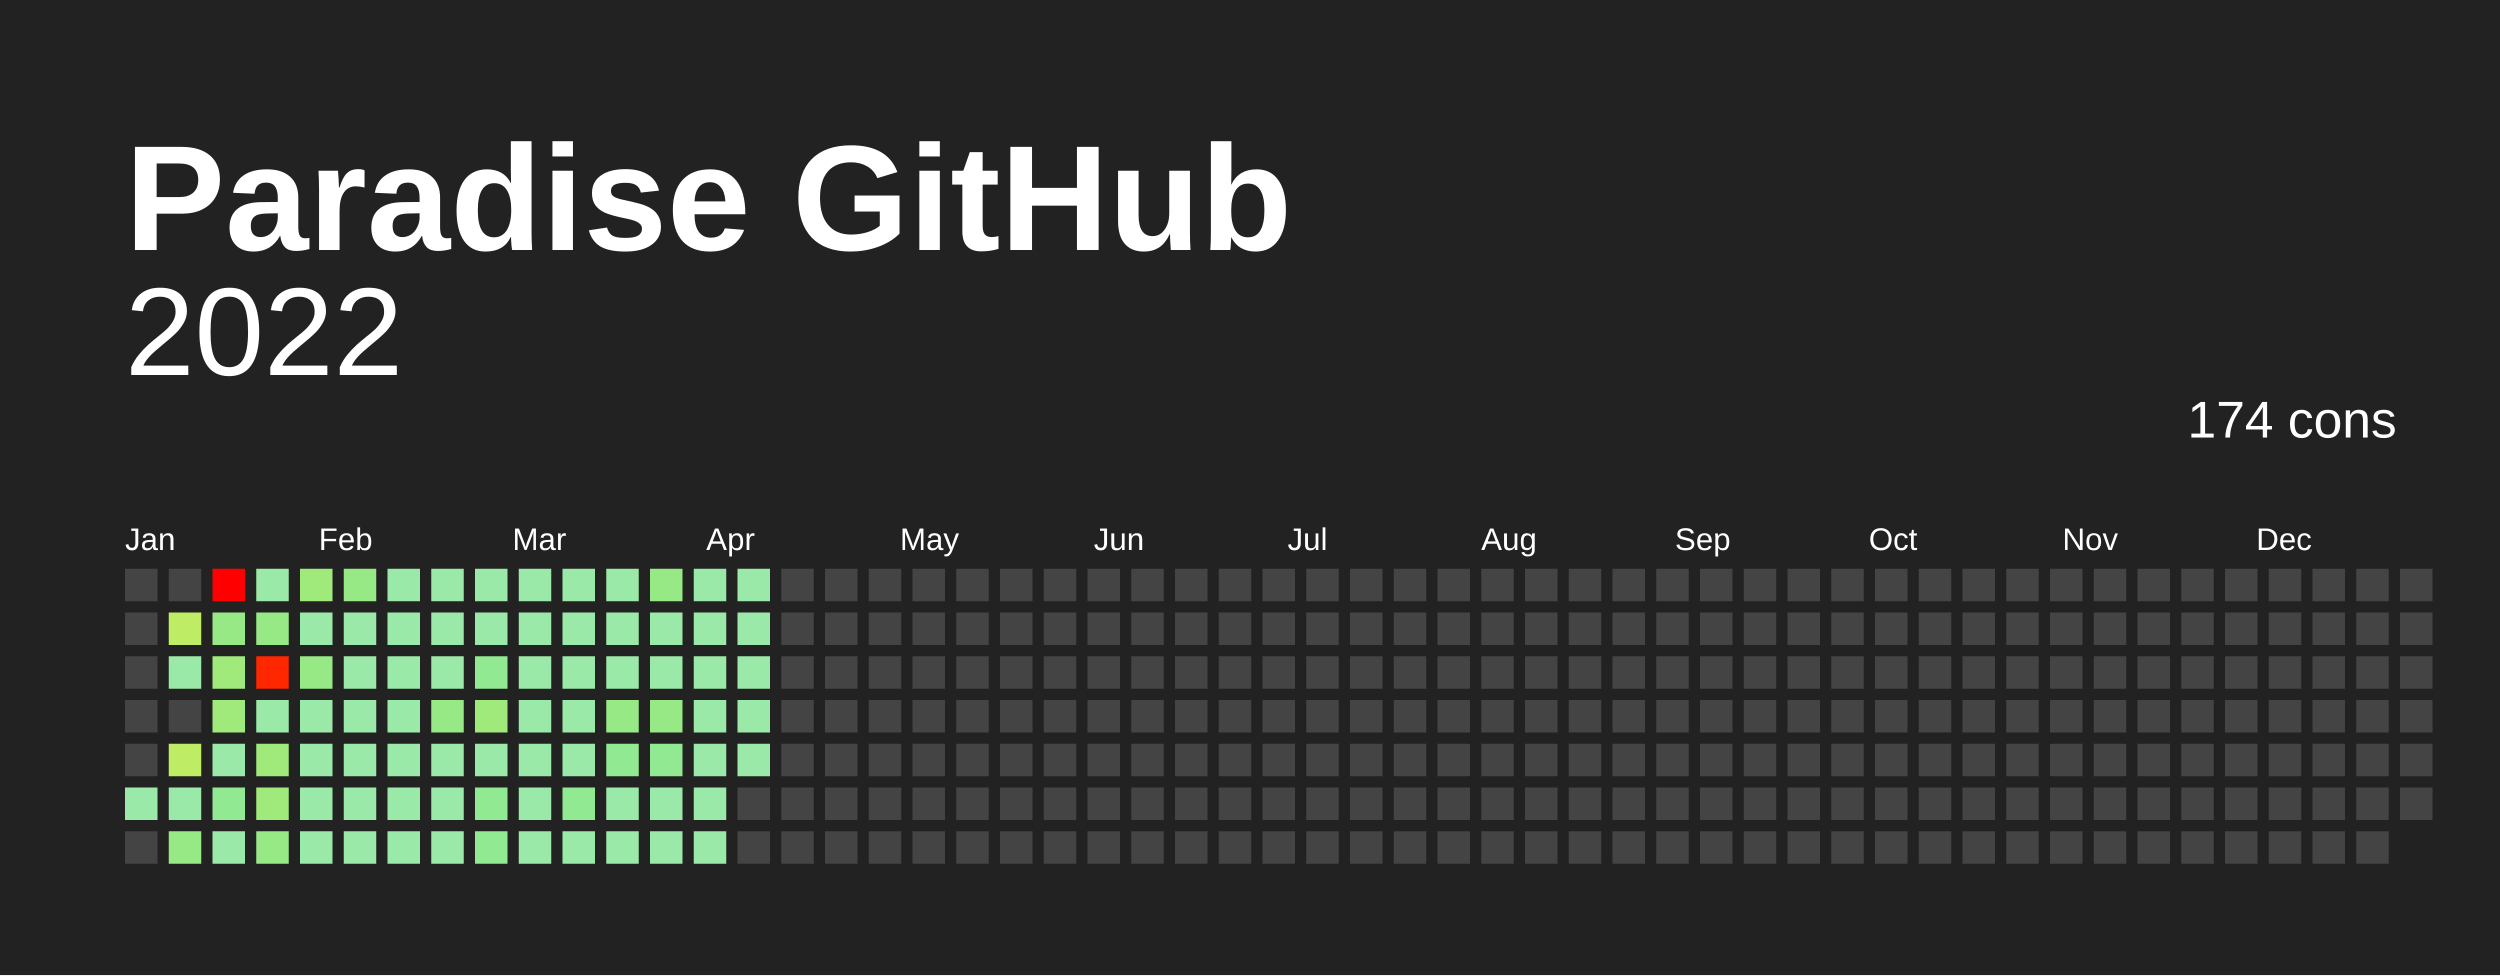
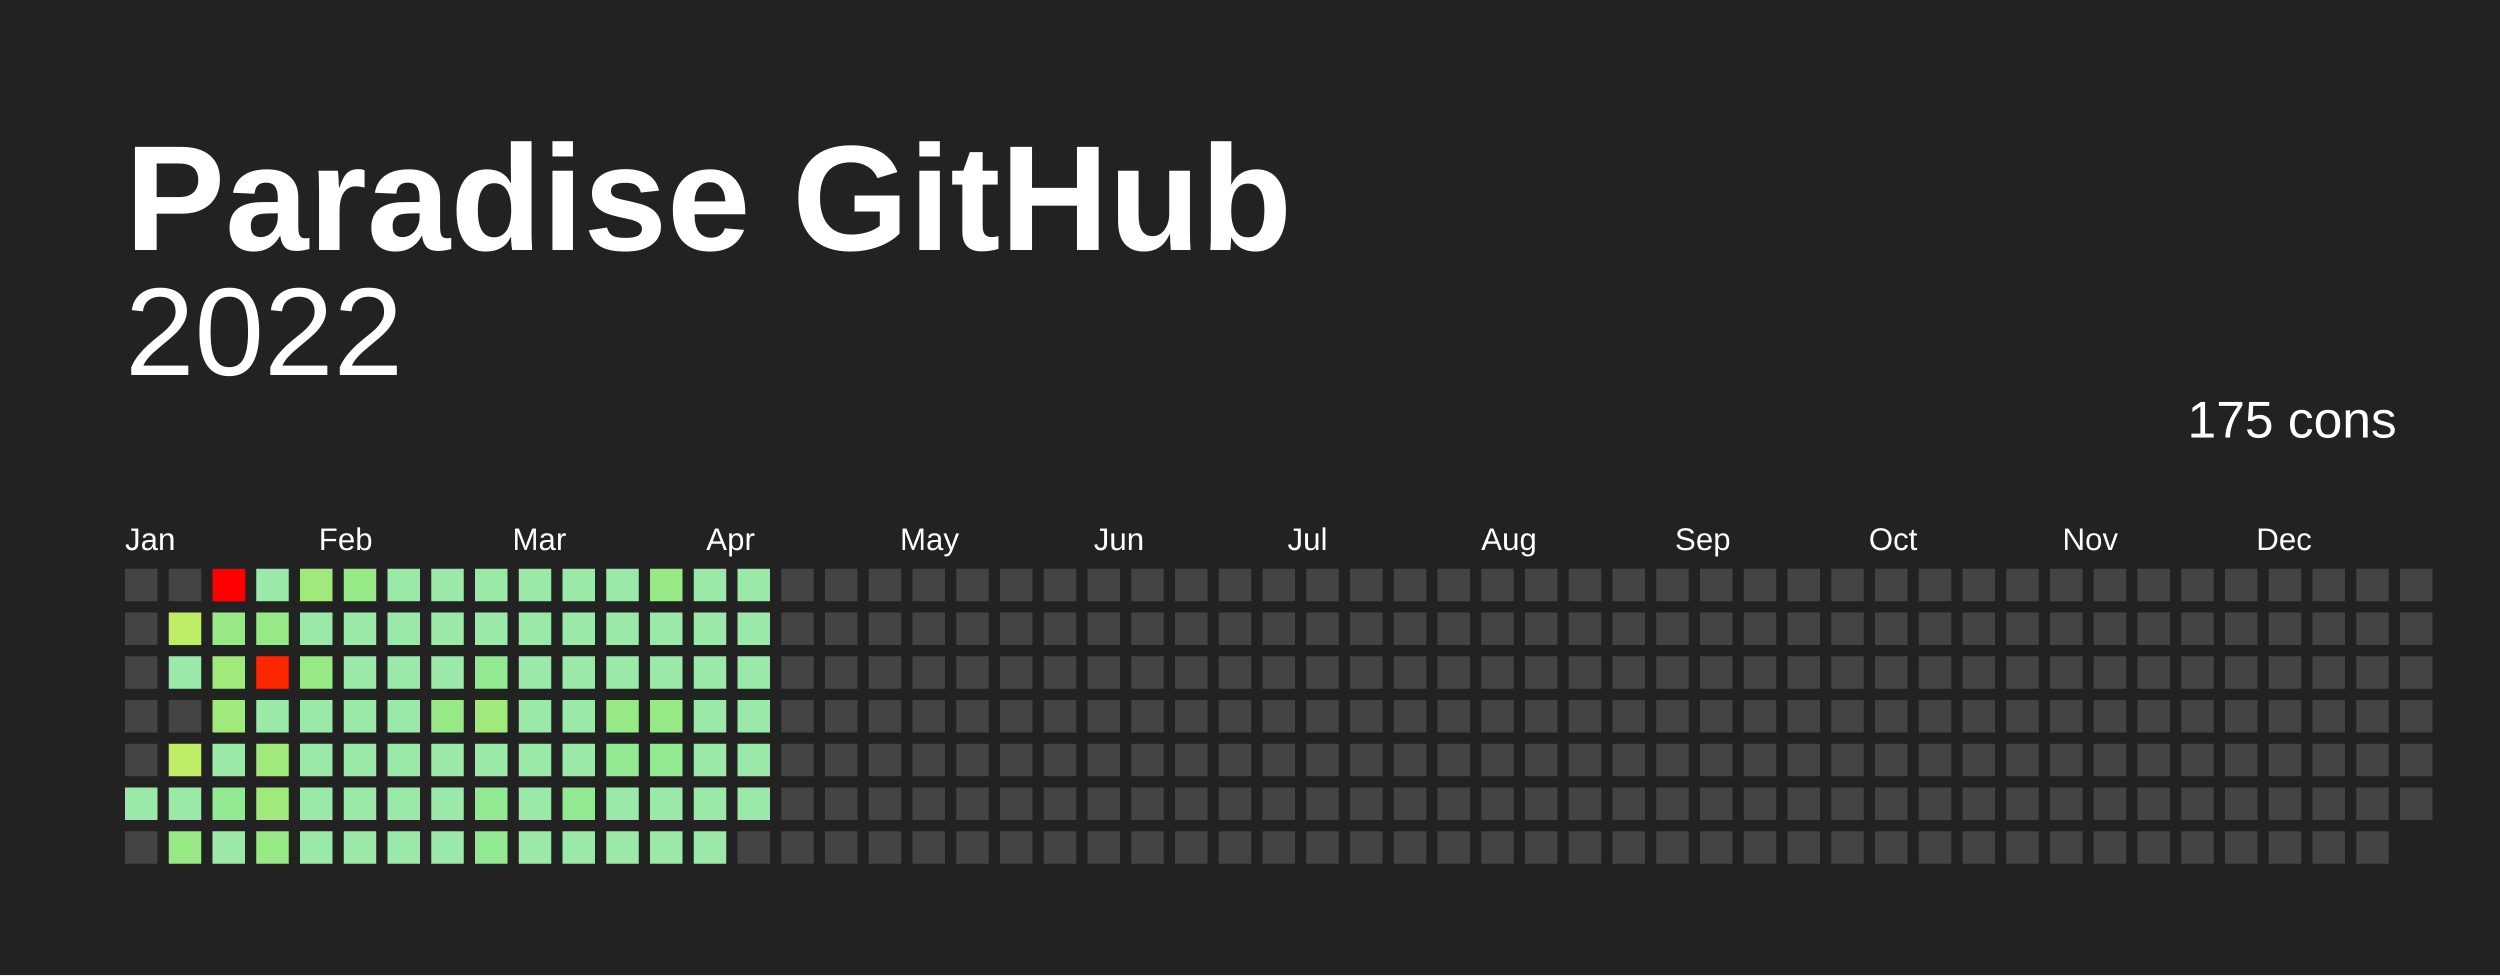
<svg xmlns="http://www.w3.org/2000/svg" baseProfile="full" height="78mm" version="1.1" viewBox="0,0,200,78" width="200mm">
  <defs />
  <rect fill="#222222" height="78" width="200" x="0" y="0" />
  <text fill="#FFFFFF" style="font-size:12px; font-family:Arial; font-weight:bold;" x="10" y="20">Paradise GitHub</text>
  <text alignment-baseline="hanging" fill="#FFFFFF" style="font-size:10.0px; font-family:Arial;" x="10" y="30">2022</text>
-   <text alignment-baseline="hanging" fill="#FFFFFF" style="font-size:4.125px; font-family:Arial;" x="175" y="35">174 cons</text>
+   <text alignment-baseline="hanging" fill="#FFFFFF" style="font-size:4.125px; font-family:Arial;" x="175" y="35">175 cons</text>
  <text fill="#FFFFFF" style="font-size:2.5px; font-family:Arial" x="10.0" y="44">Jan</text>
  <text fill="#FFFFFF" style="font-size:2.5px; font-family:Arial" x="25.5" y="44">Feb</text>
  <text fill="#FFFFFF" style="font-size:2.5px; font-family:Arial" x="41.0" y="44">Mar</text>
  <text fill="#FFFFFF" style="font-size:2.5px; font-family:Arial" x="56.5" y="44">Apr</text>
  <text fill="#FFFFFF" style="font-size:2.5px; font-family:Arial" x="72.0" y="44">May</text>
  <text fill="#FFFFFF" style="font-size:2.5px; font-family:Arial" x="87.5" y="44">Jun</text>
  <text fill="#FFFFFF" style="font-size:2.5px; font-family:Arial" x="103.0" y="44">Jul</text>
  <text fill="#FFFFFF" style="font-size:2.5px; font-family:Arial" x="118.5" y="44">Aug</text>
  <text fill="#FFFFFF" style="font-size:2.5px; font-family:Arial" x="134.0" y="44">Sep</text>
  <text fill="#FFFFFF" style="font-size:2.5px; font-family:Arial" x="149.5" y="44">Oct</text>
  <text fill="#FFFFFF" style="font-size:2.5px; font-family:Arial" x="165.0" y="44">Nov</text>
  <text fill="#FFFFFF" style="font-size:2.5px; font-family:Arial" x="180.5" y="44">Dec</text>
  <rect fill="#444444" height="2.6" width="2.6" x="10.0" y="45.5" />
  <rect fill="#444444" height="2.6" width="2.6" x="10.0" y="49.0" />
  <rect fill="#444444" height="2.6" width="2.6" x="10.0" y="52.5" />
  <rect fill="#444444" height="2.6" width="2.6" x="10.0" y="56.0" />
  <rect fill="#444444" height="2.6" width="2.6" x="10.0" y="59.5" />
  <rect fill="#9be9a8" height="2.6" width="2.6" x="10.0" y="63.0" />
  <rect fill="#444444" height="2.6" width="2.6" x="10.0" y="66.5" />
  <rect fill="#444444" height="2.6" width="2.6" x="13.5" y="45.5" />
  <rect fill="#bfec65" height="2.6" width="2.6" x="13.5" y="49.0" />
  <rect fill="#9be9a8" height="2.6" width="2.6" x="13.5" y="52.5" />
  <rect fill="#444444" height="2.6" width="2.6" x="13.5" y="56.0" />
  <rect fill="#bfec65" height="2.6" width="2.6" x="13.5" y="59.5" />
  <rect fill="#9be9a8" height="2.6" width="2.6" x="13.5" y="63.0" />
  <rect fill="#97e986" height="2.6" width="2.6" x="13.5" y="66.5" />
  <rect fill="red" height="2.6" width="2.6" x="17.0" y="45.5" />
  <rect fill="#97e986" height="2.6" width="2.6" x="17.0" y="49.0" />
  <rect fill="#a0ea7b" height="2.6" width="2.6" x="17.0" y="52.5" />
  <rect fill="#a0ea7b" height="2.6" width="2.6" x="17.0" y="56.0" />
  <rect fill="#9be9a8" height="2.6" width="2.6" x="17.0" y="59.5" />
  <rect fill="#91e991" height="2.6" width="2.6" x="17.0" y="63.0" />
  <rect fill="#9be9a8" height="2.6" width="2.6" x="17.0" y="66.5" />
  <rect fill="#9be9a8" height="2.6" width="2.6" x="20.5" y="45.5" />
  <rect fill="#97e986" height="2.6" width="2.6" x="20.5" y="49.0" />
  <rect fill="#ff2700" height="2.6" width="2.6" x="20.5" y="52.5" />
  <rect fill="#9be9a8" height="2.6" width="2.6" x="20.5" y="56.0" />
  <rect fill="#a0ea7b" height="2.6" width="2.6" x="20.5" y="59.5" />
  <rect fill="#a0ea7b" height="2.6" width="2.6" x="20.5" y="63.0" />
  <rect fill="#97e986" height="2.6" width="2.6" x="20.5" y="66.5" />
  <rect fill="#a0ea7b" height="2.6" width="2.6" x="24.0" y="45.5" />
  <rect fill="#9be9a8" height="2.6" width="2.6" x="24.0" y="49.0" />
  <rect fill="#97e986" height="2.6" width="2.6" x="24.0" y="52.5" />
  <rect fill="#9be9a8" height="2.6" width="2.6" x="24.0" y="56.0" />
  <rect fill="#9be9a8" height="2.6" width="2.6" x="24.0" y="59.5" />
  <rect fill="#9be9a8" height="2.6" width="2.6" x="24.0" y="63.0" />
  <rect fill="#9be9a8" height="2.6" width="2.6" x="24.0" y="66.5" />
  <rect fill="#97e986" height="2.6" width="2.6" x="27.5" y="45.5" />
  <rect fill="#9be9a8" height="2.6" width="2.6" x="27.5" y="49.0" />
  <rect fill="#9be9a8" height="2.6" width="2.6" x="27.5" y="52.5" />
  <rect fill="#9be9a8" height="2.6" width="2.6" x="27.5" y="56.0" />
  <rect fill="#9be9a8" height="2.6" width="2.6" x="27.5" y="59.5" />
  <rect fill="#9be9a8" height="2.6" width="2.6" x="27.5" y="63.0" />
  <rect fill="#9be9a8" height="2.6" width="2.6" x="27.5" y="66.5" />
  <rect fill="#9be9a8" height="2.6" width="2.6" x="31.0" y="45.5" />
  <rect fill="#9be9a8" height="2.6" width="2.6" x="31.0" y="49.0" />
  <rect fill="#9be9a8" height="2.6" width="2.6" x="31.0" y="52.5" />
  <rect fill="#9be9a8" height="2.6" width="2.6" x="31.0" y="56.0" />
  <rect fill="#9be9a8" height="2.6" width="2.6" x="31.0" y="59.5" />
  <rect fill="#9be9a8" height="2.6" width="2.6" x="31.0" y="63.0" />
  <rect fill="#9be9a8" height="2.6" width="2.6" x="31.0" y="66.5" />
  <rect fill="#9be9a8" height="2.6" width="2.6" x="34.5" y="45.5" />
  <rect fill="#9be9a8" height="2.6" width="2.6" x="34.5" y="49.0" />
  <rect fill="#9be9a8" height="2.6" width="2.6" x="34.5" y="52.5" />
  <rect fill="#97e986" height="2.6" width="2.6" x="34.5" y="56.0" />
  <rect fill="#9be9a8" height="2.6" width="2.6" x="34.5" y="59.5" />
  <rect fill="#9be9a8" height="2.6" width="2.6" x="34.5" y="63.0" />
  <rect fill="#9be9a8" height="2.6" width="2.6" x="34.5" y="66.5" />
  <rect fill="#9be9a8" height="2.6" width="2.6" x="38.0" y="45.5" />
  <rect fill="#9be9a8" height="2.6" width="2.6" x="38.0" y="49.0" />
  <rect fill="#91e991" height="2.6" width="2.6" x="38.0" y="52.5" />
  <rect fill="#a0ea7b" height="2.6" width="2.6" x="38.0" y="56.0" />
  <rect fill="#9be9a8" height="2.6" width="2.6" x="38.0" y="59.5" />
  <rect fill="#91e991" height="2.6" width="2.6" x="38.0" y="63.0" />
  <rect fill="#91e991" height="2.6" width="2.6" x="38.0" y="66.5" />
  <rect fill="#9be9a8" height="2.6" width="2.6" x="41.5" y="45.5" />
  <rect fill="#9be9a8" height="2.6" width="2.6" x="41.5" y="49.0" />
  <rect fill="#9be9a8" height="2.6" width="2.6" x="41.5" y="52.5" />
  <rect fill="#9be9a8" height="2.6" width="2.6" x="41.5" y="56.0" />
  <rect fill="#9be9a8" height="2.6" width="2.6" x="41.5" y="59.5" />
  <rect fill="#9be9a8" height="2.6" width="2.6" x="41.5" y="63.0" />
  <rect fill="#9be9a8" height="2.6" width="2.6" x="41.5" y="66.5" />
  <rect fill="#9be9a8" height="2.6" width="2.6" x="45.0" y="45.5" />
  <rect fill="#9be9a8" height="2.6" width="2.6" x="45.0" y="49.0" />
  <rect fill="#9be9a8" height="2.6" width="2.6" x="45.0" y="52.5" />
  <rect fill="#9be9a8" height="2.6" width="2.6" x="45.0" y="56.0" />
  <rect fill="#9be9a8" height="2.6" width="2.6" x="45.0" y="59.5" />
  <rect fill="#91e991" height="2.6" width="2.6" x="45.0" y="63.0" />
  <rect fill="#9be9a8" height="2.6" width="2.6" x="45.0" y="66.5" />
  <rect fill="#9be9a8" height="2.6" width="2.6" x="48.5" y="45.5" />
  <rect fill="#9be9a8" height="2.6" width="2.6" x="48.5" y="49.0" />
  <rect fill="#9be9a8" height="2.6" width="2.6" x="48.5" y="52.5" />
  <rect fill="#97e986" height="2.6" width="2.6" x="48.5" y="56.0" />
  <rect fill="#91e991" height="2.6" width="2.6" x="48.5" y="59.5" />
  <rect fill="#9be9a8" height="2.6" width="2.6" x="48.5" y="63.0" />
  <rect fill="#9be9a8" height="2.6" width="2.6" x="48.5" y="66.5" />
  <rect fill="#97e986" height="2.6" width="2.6" x="52.0" y="45.5" />
  <rect fill="#9be9a8" height="2.6" width="2.6" x="52.0" y="49.0" />
  <rect fill="#9be9a8" height="2.6" width="2.6" x="52.0" y="52.5" />
  <rect fill="#97e986" height="2.6" width="2.6" x="52.0" y="56.0" />
  <rect fill="#91e991" height="2.6" width="2.6" x="52.0" y="59.5" />
  <rect fill="#9be9a8" height="2.6" width="2.6" x="52.0" y="63.0" />
  <rect fill="#9be9a8" height="2.6" width="2.6" x="52.0" y="66.5" />
  <rect fill="#9be9a8" height="2.6" width="2.6" x="55.5" y="45.5" />
  <rect fill="#9be9a8" height="2.6" width="2.6" x="55.5" y="49.0" />
  <rect fill="#9be9a8" height="2.6" width="2.6" x="55.5" y="52.5" />
  <rect fill="#9be9a8" height="2.6" width="2.6" x="55.5" y="56.0" />
  <rect fill="#9be9a8" height="2.6" width="2.6" x="55.5" y="59.5" />
  <rect fill="#9be9a8" height="2.6" width="2.6" x="55.5" y="63.0" />
  <rect fill="#9be9a8" height="2.6" width="2.6" x="55.5" y="66.5" />
  <rect fill="#9be9a8" height="2.6" width="2.6" x="59.0" y="45.5" />
  <rect fill="#9be9a8" height="2.6" width="2.6" x="59.0" y="49.0" />
  <rect fill="#9be9a8" height="2.6" width="2.6" x="59.0" y="52.5" />
  <rect fill="#9be9a8" height="2.6" width="2.6" x="59.0" y="56.0" />
  <rect fill="#9be9a8" height="2.6" width="2.6" x="59.0" y="59.5" />
-   <rect fill="#444444" height="2.6" width="2.6" x="59.0" y="63.0" />
+   <rect fill="#9be9a8" height="2.6" width="2.6" x="59.0" y="63.0" />
  <rect fill="#444444" height="2.6" width="2.6" x="59.0" y="66.5" />
  <rect fill="#444444" height="2.6" width="2.6" x="62.5" y="45.5" />
  <rect fill="#444444" height="2.6" width="2.6" x="62.5" y="49.0" />
  <rect fill="#444444" height="2.6" width="2.6" x="62.5" y="52.5" />
  <rect fill="#444444" height="2.6" width="2.6" x="62.5" y="56.0" />
  <rect fill="#444444" height="2.6" width="2.6" x="62.5" y="59.5" />
  <rect fill="#444444" height="2.6" width="2.6" x="62.5" y="63.0" />
  <rect fill="#444444" height="2.6" width="2.6" x="62.5" y="66.5" />
  <rect fill="#444444" height="2.6" width="2.6" x="66.0" y="45.5" />
  <rect fill="#444444" height="2.6" width="2.6" x="66.0" y="49.0" />
  <rect fill="#444444" height="2.6" width="2.6" x="66.0" y="52.5" />
  <rect fill="#444444" height="2.6" width="2.6" x="66.0" y="56.0" />
  <rect fill="#444444" height="2.6" width="2.6" x="66.0" y="59.5" />
  <rect fill="#444444" height="2.6" width="2.6" x="66.0" y="63.0" />
  <rect fill="#444444" height="2.6" width="2.6" x="66.0" y="66.5" />
  <rect fill="#444444" height="2.6" width="2.6" x="69.5" y="45.5" />
  <rect fill="#444444" height="2.6" width="2.6" x="69.5" y="49.0" />
  <rect fill="#444444" height="2.6" width="2.6" x="69.5" y="52.5" />
  <rect fill="#444444" height="2.6" width="2.6" x="69.5" y="56.0" />
  <rect fill="#444444" height="2.6" width="2.6" x="69.5" y="59.5" />
  <rect fill="#444444" height="2.6" width="2.6" x="69.5" y="63.0" />
  <rect fill="#444444" height="2.6" width="2.6" x="69.5" y="66.5" />
  <rect fill="#444444" height="2.6" width="2.6" x="73.0" y="45.5" />
  <rect fill="#444444" height="2.6" width="2.6" x="73.0" y="49.0" />
  <rect fill="#444444" height="2.6" width="2.6" x="73.0" y="52.5" />
  <rect fill="#444444" height="2.6" width="2.6" x="73.0" y="56.0" />
  <rect fill="#444444" height="2.6" width="2.6" x="73.0" y="59.5" />
  <rect fill="#444444" height="2.6" width="2.6" x="73.0" y="63.0" />
  <rect fill="#444444" height="2.6" width="2.6" x="73.0" y="66.5" />
  <rect fill="#444444" height="2.6" width="2.6" x="76.5" y="45.5" />
  <rect fill="#444444" height="2.6" width="2.6" x="76.5" y="49.0" />
  <rect fill="#444444" height="2.6" width="2.6" x="76.5" y="52.5" />
  <rect fill="#444444" height="2.6" width="2.6" x="76.5" y="56.0" />
  <rect fill="#444444" height="2.6" width="2.6" x="76.5" y="59.5" />
  <rect fill="#444444" height="2.6" width="2.6" x="76.5" y="63.0" />
  <rect fill="#444444" height="2.6" width="2.6" x="76.5" y="66.5" />
  <rect fill="#444444" height="2.6" width="2.6" x="80.0" y="45.5" />
  <rect fill="#444444" height="2.6" width="2.6" x="80.0" y="49.0" />
  <rect fill="#444444" height="2.6" width="2.6" x="80.0" y="52.5" />
  <rect fill="#444444" height="2.6" width="2.6" x="80.0" y="56.0" />
  <rect fill="#444444" height="2.6" width="2.6" x="80.0" y="59.5" />
  <rect fill="#444444" height="2.6" width="2.6" x="80.0" y="63.0" />
  <rect fill="#444444" height="2.6" width="2.6" x="80.0" y="66.5" />
  <rect fill="#444444" height="2.6" width="2.6" x="83.5" y="45.5" />
  <rect fill="#444444" height="2.6" width="2.6" x="83.5" y="49.0" />
  <rect fill="#444444" height="2.6" width="2.6" x="83.5" y="52.5" />
  <rect fill="#444444" height="2.6" width="2.6" x="83.5" y="56.0" />
  <rect fill="#444444" height="2.6" width="2.6" x="83.5" y="59.5" />
  <rect fill="#444444" height="2.6" width="2.6" x="83.5" y="63.0" />
  <rect fill="#444444" height="2.6" width="2.6" x="83.5" y="66.5" />
  <rect fill="#444444" height="2.6" width="2.6" x="87.0" y="45.5" />
  <rect fill="#444444" height="2.6" width="2.6" x="87.0" y="49.0" />
  <rect fill="#444444" height="2.6" width="2.6" x="87.0" y="52.5" />
  <rect fill="#444444" height="2.6" width="2.6" x="87.0" y="56.0" />
  <rect fill="#444444" height="2.6" width="2.6" x="87.0" y="59.5" />
  <rect fill="#444444" height="2.6" width="2.6" x="87.0" y="63.0" />
  <rect fill="#444444" height="2.6" width="2.6" x="87.0" y="66.5" />
  <rect fill="#444444" height="2.6" width="2.6" x="90.5" y="45.5" />
  <rect fill="#444444" height="2.6" width="2.6" x="90.5" y="49.0" />
  <rect fill="#444444" height="2.6" width="2.6" x="90.5" y="52.5" />
  <rect fill="#444444" height="2.6" width="2.6" x="90.5" y="56.0" />
  <rect fill="#444444" height="2.6" width="2.6" x="90.5" y="59.5" />
  <rect fill="#444444" height="2.6" width="2.6" x="90.5" y="63.0" />
  <rect fill="#444444" height="2.6" width="2.6" x="90.5" y="66.5" />
  <rect fill="#444444" height="2.6" width="2.6" x="94.0" y="45.5" />
  <rect fill="#444444" height="2.6" width="2.6" x="94.0" y="49.0" />
  <rect fill="#444444" height="2.6" width="2.6" x="94.0" y="52.5" />
  <rect fill="#444444" height="2.6" width="2.6" x="94.0" y="56.0" />
  <rect fill="#444444" height="2.6" width="2.6" x="94.0" y="59.5" />
  <rect fill="#444444" height="2.6" width="2.6" x="94.0" y="63.0" />
  <rect fill="#444444" height="2.6" width="2.6" x="94.0" y="66.5" />
  <rect fill="#444444" height="2.6" width="2.6" x="97.5" y="45.5" />
  <rect fill="#444444" height="2.6" width="2.6" x="97.5" y="49.0" />
  <rect fill="#444444" height="2.6" width="2.6" x="97.5" y="52.5" />
  <rect fill="#444444" height="2.6" width="2.6" x="97.5" y="56.0" />
  <rect fill="#444444" height="2.6" width="2.6" x="97.5" y="59.5" />
  <rect fill="#444444" height="2.6" width="2.6" x="97.5" y="63.0" />
  <rect fill="#444444" height="2.6" width="2.6" x="97.5" y="66.5" />
  <rect fill="#444444" height="2.6" width="2.6" x="101.0" y="45.5" />
  <rect fill="#444444" height="2.6" width="2.6" x="101.0" y="49.0" />
  <rect fill="#444444" height="2.6" width="2.6" x="101.0" y="52.5" />
  <rect fill="#444444" height="2.6" width="2.6" x="101.0" y="56.0" />
  <rect fill="#444444" height="2.6" width="2.6" x="101.0" y="59.5" />
  <rect fill="#444444" height="2.6" width="2.6" x="101.0" y="63.0" />
  <rect fill="#444444" height="2.6" width="2.6" x="101.0" y="66.5" />
  <rect fill="#444444" height="2.6" width="2.6" x="104.5" y="45.5" />
  <rect fill="#444444" height="2.6" width="2.6" x="104.5" y="49.0" />
  <rect fill="#444444" height="2.6" width="2.6" x="104.5" y="52.5" />
  <rect fill="#444444" height="2.6" width="2.6" x="104.5" y="56.0" />
  <rect fill="#444444" height="2.6" width="2.6" x="104.5" y="59.5" />
  <rect fill="#444444" height="2.6" width="2.6" x="104.5" y="63.0" />
  <rect fill="#444444" height="2.6" width="2.6" x="104.5" y="66.5" />
  <rect fill="#444444" height="2.6" width="2.6" x="108.0" y="45.5" />
  <rect fill="#444444" height="2.6" width="2.6" x="108.0" y="49.0" />
  <rect fill="#444444" height="2.6" width="2.6" x="108.0" y="52.5" />
  <rect fill="#444444" height="2.6" width="2.6" x="108.0" y="56.0" />
  <rect fill="#444444" height="2.6" width="2.6" x="108.0" y="59.5" />
  <rect fill="#444444" height="2.6" width="2.6" x="108.0" y="63.0" />
  <rect fill="#444444" height="2.6" width="2.6" x="108.0" y="66.5" />
  <rect fill="#444444" height="2.6" width="2.6" x="111.5" y="45.5" />
  <rect fill="#444444" height="2.6" width="2.6" x="111.5" y="49.0" />
  <rect fill="#444444" height="2.6" width="2.6" x="111.5" y="52.5" />
  <rect fill="#444444" height="2.6" width="2.6" x="111.5" y="56.0" />
  <rect fill="#444444" height="2.6" width="2.6" x="111.5" y="59.5" />
  <rect fill="#444444" height="2.6" width="2.6" x="111.5" y="63.0" />
  <rect fill="#444444" height="2.6" width="2.6" x="111.5" y="66.5" />
  <rect fill="#444444" height="2.6" width="2.6" x="115.0" y="45.5" />
  <rect fill="#444444" height="2.6" width="2.6" x="115.0" y="49.0" />
  <rect fill="#444444" height="2.6" width="2.6" x="115.0" y="52.5" />
  <rect fill="#444444" height="2.6" width="2.6" x="115.0" y="56.0" />
  <rect fill="#444444" height="2.6" width="2.6" x="115.0" y="59.5" />
  <rect fill="#444444" height="2.6" width="2.6" x="115.0" y="63.0" />
  <rect fill="#444444" height="2.6" width="2.6" x="115.0" y="66.5" />
  <rect fill="#444444" height="2.6" width="2.6" x="118.5" y="45.5" />
  <rect fill="#444444" height="2.6" width="2.6" x="118.5" y="49.0" />
  <rect fill="#444444" height="2.6" width="2.6" x="118.5" y="52.5" />
  <rect fill="#444444" height="2.6" width="2.6" x="118.5" y="56.0" />
  <rect fill="#444444" height="2.6" width="2.6" x="118.5" y="59.5" />
  <rect fill="#444444" height="2.6" width="2.6" x="118.5" y="63.0" />
  <rect fill="#444444" height="2.6" width="2.6" x="118.5" y="66.5" />
  <rect fill="#444444" height="2.6" width="2.6" x="122.0" y="45.5" />
  <rect fill="#444444" height="2.6" width="2.6" x="122.0" y="49.0" />
  <rect fill="#444444" height="2.6" width="2.6" x="122.0" y="52.5" />
  <rect fill="#444444" height="2.6" width="2.6" x="122.0" y="56.0" />
  <rect fill="#444444" height="2.6" width="2.6" x="122.0" y="59.5" />
  <rect fill="#444444" height="2.6" width="2.6" x="122.0" y="63.0" />
  <rect fill="#444444" height="2.6" width="2.6" x="122.0" y="66.5" />
  <rect fill="#444444" height="2.6" width="2.6" x="125.5" y="45.5" />
  <rect fill="#444444" height="2.6" width="2.6" x="125.5" y="49.0" />
  <rect fill="#444444" height="2.6" width="2.6" x="125.5" y="52.5" />
  <rect fill="#444444" height="2.6" width="2.6" x="125.5" y="56.0" />
  <rect fill="#444444" height="2.6" width="2.6" x="125.5" y="59.5" />
  <rect fill="#444444" height="2.6" width="2.6" x="125.5" y="63.0" />
  <rect fill="#444444" height="2.6" width="2.6" x="125.5" y="66.5" />
  <rect fill="#444444" height="2.6" width="2.6" x="129.0" y="45.5" />
  <rect fill="#444444" height="2.6" width="2.6" x="129.0" y="49.0" />
  <rect fill="#444444" height="2.6" width="2.6" x="129.0" y="52.5" />
  <rect fill="#444444" height="2.6" width="2.6" x="129.0" y="56.0" />
  <rect fill="#444444" height="2.6" width="2.6" x="129.0" y="59.5" />
  <rect fill="#444444" height="2.6" width="2.6" x="129.0" y="63.0" />
  <rect fill="#444444" height="2.6" width="2.6" x="129.0" y="66.5" />
  <rect fill="#444444" height="2.6" width="2.6" x="132.5" y="45.5" />
  <rect fill="#444444" height="2.6" width="2.6" x="132.5" y="49.0" />
  <rect fill="#444444" height="2.6" width="2.6" x="132.5" y="52.5" />
  <rect fill="#444444" height="2.6" width="2.6" x="132.5" y="56.0" />
  <rect fill="#444444" height="2.6" width="2.6" x="132.5" y="59.5" />
  <rect fill="#444444" height="2.6" width="2.6" x="132.5" y="63.0" />
  <rect fill="#444444" height="2.6" width="2.6" x="132.5" y="66.5" />
  <rect fill="#444444" height="2.6" width="2.6" x="136.0" y="45.5" />
  <rect fill="#444444" height="2.6" width="2.6" x="136.0" y="49.0" />
  <rect fill="#444444" height="2.6" width="2.6" x="136.0" y="52.5" />
  <rect fill="#444444" height="2.6" width="2.6" x="136.0" y="56.0" />
  <rect fill="#444444" height="2.6" width="2.6" x="136.0" y="59.5" />
  <rect fill="#444444" height="2.6" width="2.6" x="136.0" y="63.0" />
  <rect fill="#444444" height="2.6" width="2.6" x="136.0" y="66.5" />
  <rect fill="#444444" height="2.6" width="2.6" x="139.5" y="45.5" />
  <rect fill="#444444" height="2.6" width="2.6" x="139.5" y="49.0" />
  <rect fill="#444444" height="2.6" width="2.6" x="139.5" y="52.5" />
  <rect fill="#444444" height="2.6" width="2.6" x="139.5" y="56.0" />
  <rect fill="#444444" height="2.6" width="2.6" x="139.5" y="59.5" />
  <rect fill="#444444" height="2.6" width="2.6" x="139.5" y="63.0" />
  <rect fill="#444444" height="2.6" width="2.6" x="139.5" y="66.5" />
  <rect fill="#444444" height="2.6" width="2.6" x="143.0" y="45.5" />
  <rect fill="#444444" height="2.6" width="2.6" x="143.0" y="49.0" />
  <rect fill="#444444" height="2.6" width="2.6" x="143.0" y="52.5" />
  <rect fill="#444444" height="2.6" width="2.6" x="143.0" y="56.0" />
  <rect fill="#444444" height="2.6" width="2.6" x="143.0" y="59.5" />
  <rect fill="#444444" height="2.6" width="2.6" x="143.0" y="63.0" />
  <rect fill="#444444" height="2.6" width="2.6" x="143.0" y="66.5" />
  <rect fill="#444444" height="2.6" width="2.6" x="146.5" y="45.5" />
  <rect fill="#444444" height="2.6" width="2.6" x="146.5" y="49.0" />
  <rect fill="#444444" height="2.6" width="2.6" x="146.5" y="52.5" />
  <rect fill="#444444" height="2.6" width="2.6" x="146.5" y="56.0" />
  <rect fill="#444444" height="2.6" width="2.6" x="146.5" y="59.5" />
  <rect fill="#444444" height="2.6" width="2.6" x="146.5" y="63.0" />
  <rect fill="#444444" height="2.6" width="2.6" x="146.5" y="66.5" />
  <rect fill="#444444" height="2.6" width="2.6" x="150.0" y="45.5" />
  <rect fill="#444444" height="2.6" width="2.6" x="150.0" y="49.0" />
  <rect fill="#444444" height="2.6" width="2.6" x="150.0" y="52.5" />
  <rect fill="#444444" height="2.6" width="2.6" x="150.0" y="56.0" />
  <rect fill="#444444" height="2.6" width="2.6" x="150.0" y="59.5" />
  <rect fill="#444444" height="2.6" width="2.6" x="150.0" y="63.0" />
  <rect fill="#444444" height="2.6" width="2.6" x="150.0" y="66.5" />
  <rect fill="#444444" height="2.6" width="2.6" x="153.5" y="45.5" />
  <rect fill="#444444" height="2.6" width="2.6" x="153.5" y="49.0" />
  <rect fill="#444444" height="2.6" width="2.6" x="153.5" y="52.5" />
  <rect fill="#444444" height="2.6" width="2.6" x="153.5" y="56.0" />
  <rect fill="#444444" height="2.6" width="2.6" x="153.5" y="59.5" />
  <rect fill="#444444" height="2.6" width="2.6" x="153.5" y="63.0" />
  <rect fill="#444444" height="2.6" width="2.6" x="153.5" y="66.5" />
  <rect fill="#444444" height="2.6" width="2.6" x="157.0" y="45.5" />
  <rect fill="#444444" height="2.6" width="2.6" x="157.0" y="49.0" />
  <rect fill="#444444" height="2.6" width="2.6" x="157.0" y="52.5" />
  <rect fill="#444444" height="2.6" width="2.6" x="157.0" y="56.0" />
  <rect fill="#444444" height="2.6" width="2.6" x="157.0" y="59.5" />
  <rect fill="#444444" height="2.6" width="2.6" x="157.0" y="63.0" />
  <rect fill="#444444" height="2.6" width="2.6" x="157.0" y="66.5" />
  <rect fill="#444444" height="2.6" width="2.6" x="160.5" y="45.5" />
  <rect fill="#444444" height="2.6" width="2.6" x="160.5" y="49.0" />
  <rect fill="#444444" height="2.6" width="2.6" x="160.5" y="52.5" />
  <rect fill="#444444" height="2.6" width="2.6" x="160.5" y="56.0" />
  <rect fill="#444444" height="2.6" width="2.6" x="160.5" y="59.5" />
  <rect fill="#444444" height="2.6" width="2.6" x="160.5" y="63.0" />
  <rect fill="#444444" height="2.6" width="2.6" x="160.5" y="66.5" />
  <rect fill="#444444" height="2.6" width="2.6" x="164.0" y="45.5" />
  <rect fill="#444444" height="2.6" width="2.6" x="164.0" y="49.0" />
  <rect fill="#444444" height="2.6" width="2.6" x="164.0" y="52.5" />
  <rect fill="#444444" height="2.6" width="2.6" x="164.0" y="56.0" />
  <rect fill="#444444" height="2.6" width="2.6" x="164.0" y="59.5" />
  <rect fill="#444444" height="2.6" width="2.6" x="164.0" y="63.0" />
  <rect fill="#444444" height="2.6" width="2.6" x="164.0" y="66.5" />
  <rect fill="#444444" height="2.6" width="2.6" x="167.5" y="45.5" />
  <rect fill="#444444" height="2.6" width="2.6" x="167.5" y="49.0" />
  <rect fill="#444444" height="2.6" width="2.6" x="167.5" y="52.5" />
  <rect fill="#444444" height="2.6" width="2.6" x="167.5" y="56.0" />
  <rect fill="#444444" height="2.6" width="2.6" x="167.5" y="59.5" />
  <rect fill="#444444" height="2.6" width="2.6" x="167.5" y="63.0" />
  <rect fill="#444444" height="2.6" width="2.6" x="167.5" y="66.5" />
  <rect fill="#444444" height="2.6" width="2.6" x="171.0" y="45.5" />
  <rect fill="#444444" height="2.6" width="2.6" x="171.0" y="49.0" />
  <rect fill="#444444" height="2.6" width="2.6" x="171.0" y="52.5" />
  <rect fill="#444444" height="2.6" width="2.6" x="171.0" y="56.0" />
  <rect fill="#444444" height="2.6" width="2.6" x="171.0" y="59.5" />
  <rect fill="#444444" height="2.6" width="2.6" x="171.0" y="63.0" />
  <rect fill="#444444" height="2.6" width="2.6" x="171.0" y="66.5" />
  <rect fill="#444444" height="2.6" width="2.6" x="174.5" y="45.5" />
  <rect fill="#444444" height="2.6" width="2.6" x="174.5" y="49.0" />
  <rect fill="#444444" height="2.6" width="2.6" x="174.5" y="52.5" />
  <rect fill="#444444" height="2.6" width="2.6" x="174.5" y="56.0" />
  <rect fill="#444444" height="2.6" width="2.6" x="174.5" y="59.5" />
  <rect fill="#444444" height="2.6" width="2.6" x="174.5" y="63.0" />
  <rect fill="#444444" height="2.6" width="2.6" x="174.5" y="66.5" />
  <rect fill="#444444" height="2.6" width="2.6" x="178.0" y="45.5" />
  <rect fill="#444444" height="2.6" width="2.6" x="178.0" y="49.0" />
  <rect fill="#444444" height="2.6" width="2.6" x="178.0" y="52.5" />
  <rect fill="#444444" height="2.6" width="2.6" x="178.0" y="56.0" />
  <rect fill="#444444" height="2.6" width="2.6" x="178.0" y="59.5" />
  <rect fill="#444444" height="2.6" width="2.6" x="178.0" y="63.0" />
  <rect fill="#444444" height="2.6" width="2.6" x="178.0" y="66.5" />
  <rect fill="#444444" height="2.6" width="2.6" x="181.5" y="45.5" />
  <rect fill="#444444" height="2.6" width="2.6" x="181.5" y="49.0" />
  <rect fill="#444444" height="2.6" width="2.6" x="181.5" y="52.5" />
  <rect fill="#444444" height="2.6" width="2.6" x="181.5" y="56.0" />
  <rect fill="#444444" height="2.6" width="2.6" x="181.5" y="59.5" />
  <rect fill="#444444" height="2.6" width="2.6" x="181.5" y="63.0" />
  <rect fill="#444444" height="2.6" width="2.6" x="181.5" y="66.5" />
  <rect fill="#444444" height="2.6" width="2.6" x="185.0" y="45.5" />
  <rect fill="#444444" height="2.6" width="2.6" x="185.0" y="49.0" />
  <rect fill="#444444" height="2.6" width="2.6" x="185.0" y="52.5" />
  <rect fill="#444444" height="2.6" width="2.6" x="185.0" y="56.0" />
  <rect fill="#444444" height="2.6" width="2.6" x="185.0" y="59.5" />
  <rect fill="#444444" height="2.6" width="2.6" x="185.0" y="63.0" />
  <rect fill="#444444" height="2.6" width="2.6" x="185.0" y="66.5" />
  <rect fill="#444444" height="2.6" width="2.6" x="188.5" y="45.5" />
  <rect fill="#444444" height="2.6" width="2.6" x="188.5" y="49.0" />
  <rect fill="#444444" height="2.6" width="2.6" x="188.5" y="52.5" />
  <rect fill="#444444" height="2.6" width="2.6" x="188.5" y="56.0" />
  <rect fill="#444444" height="2.6" width="2.6" x="188.5" y="59.5" />
  <rect fill="#444444" height="2.6" width="2.6" x="188.5" y="63.0" />
  <rect fill="#444444" height="2.6" width="2.6" x="188.5" y="66.5" />
  <rect fill="#444444" height="2.6" width="2.6" x="192.0" y="45.5" />
  <rect fill="#444444" height="2.6" width="2.6" x="192.0" y="49.0" />
  <rect fill="#444444" height="2.6" width="2.6" x="192.0" y="52.5" />
  <rect fill="#444444" height="2.6" width="2.6" x="192.0" y="56.0" />
  <rect fill="#444444" height="2.6" width="2.6" x="192.0" y="59.5" />
  <rect fill="#444444" height="2.6" width="2.6" x="192.0" y="63.0" />
</svg>
